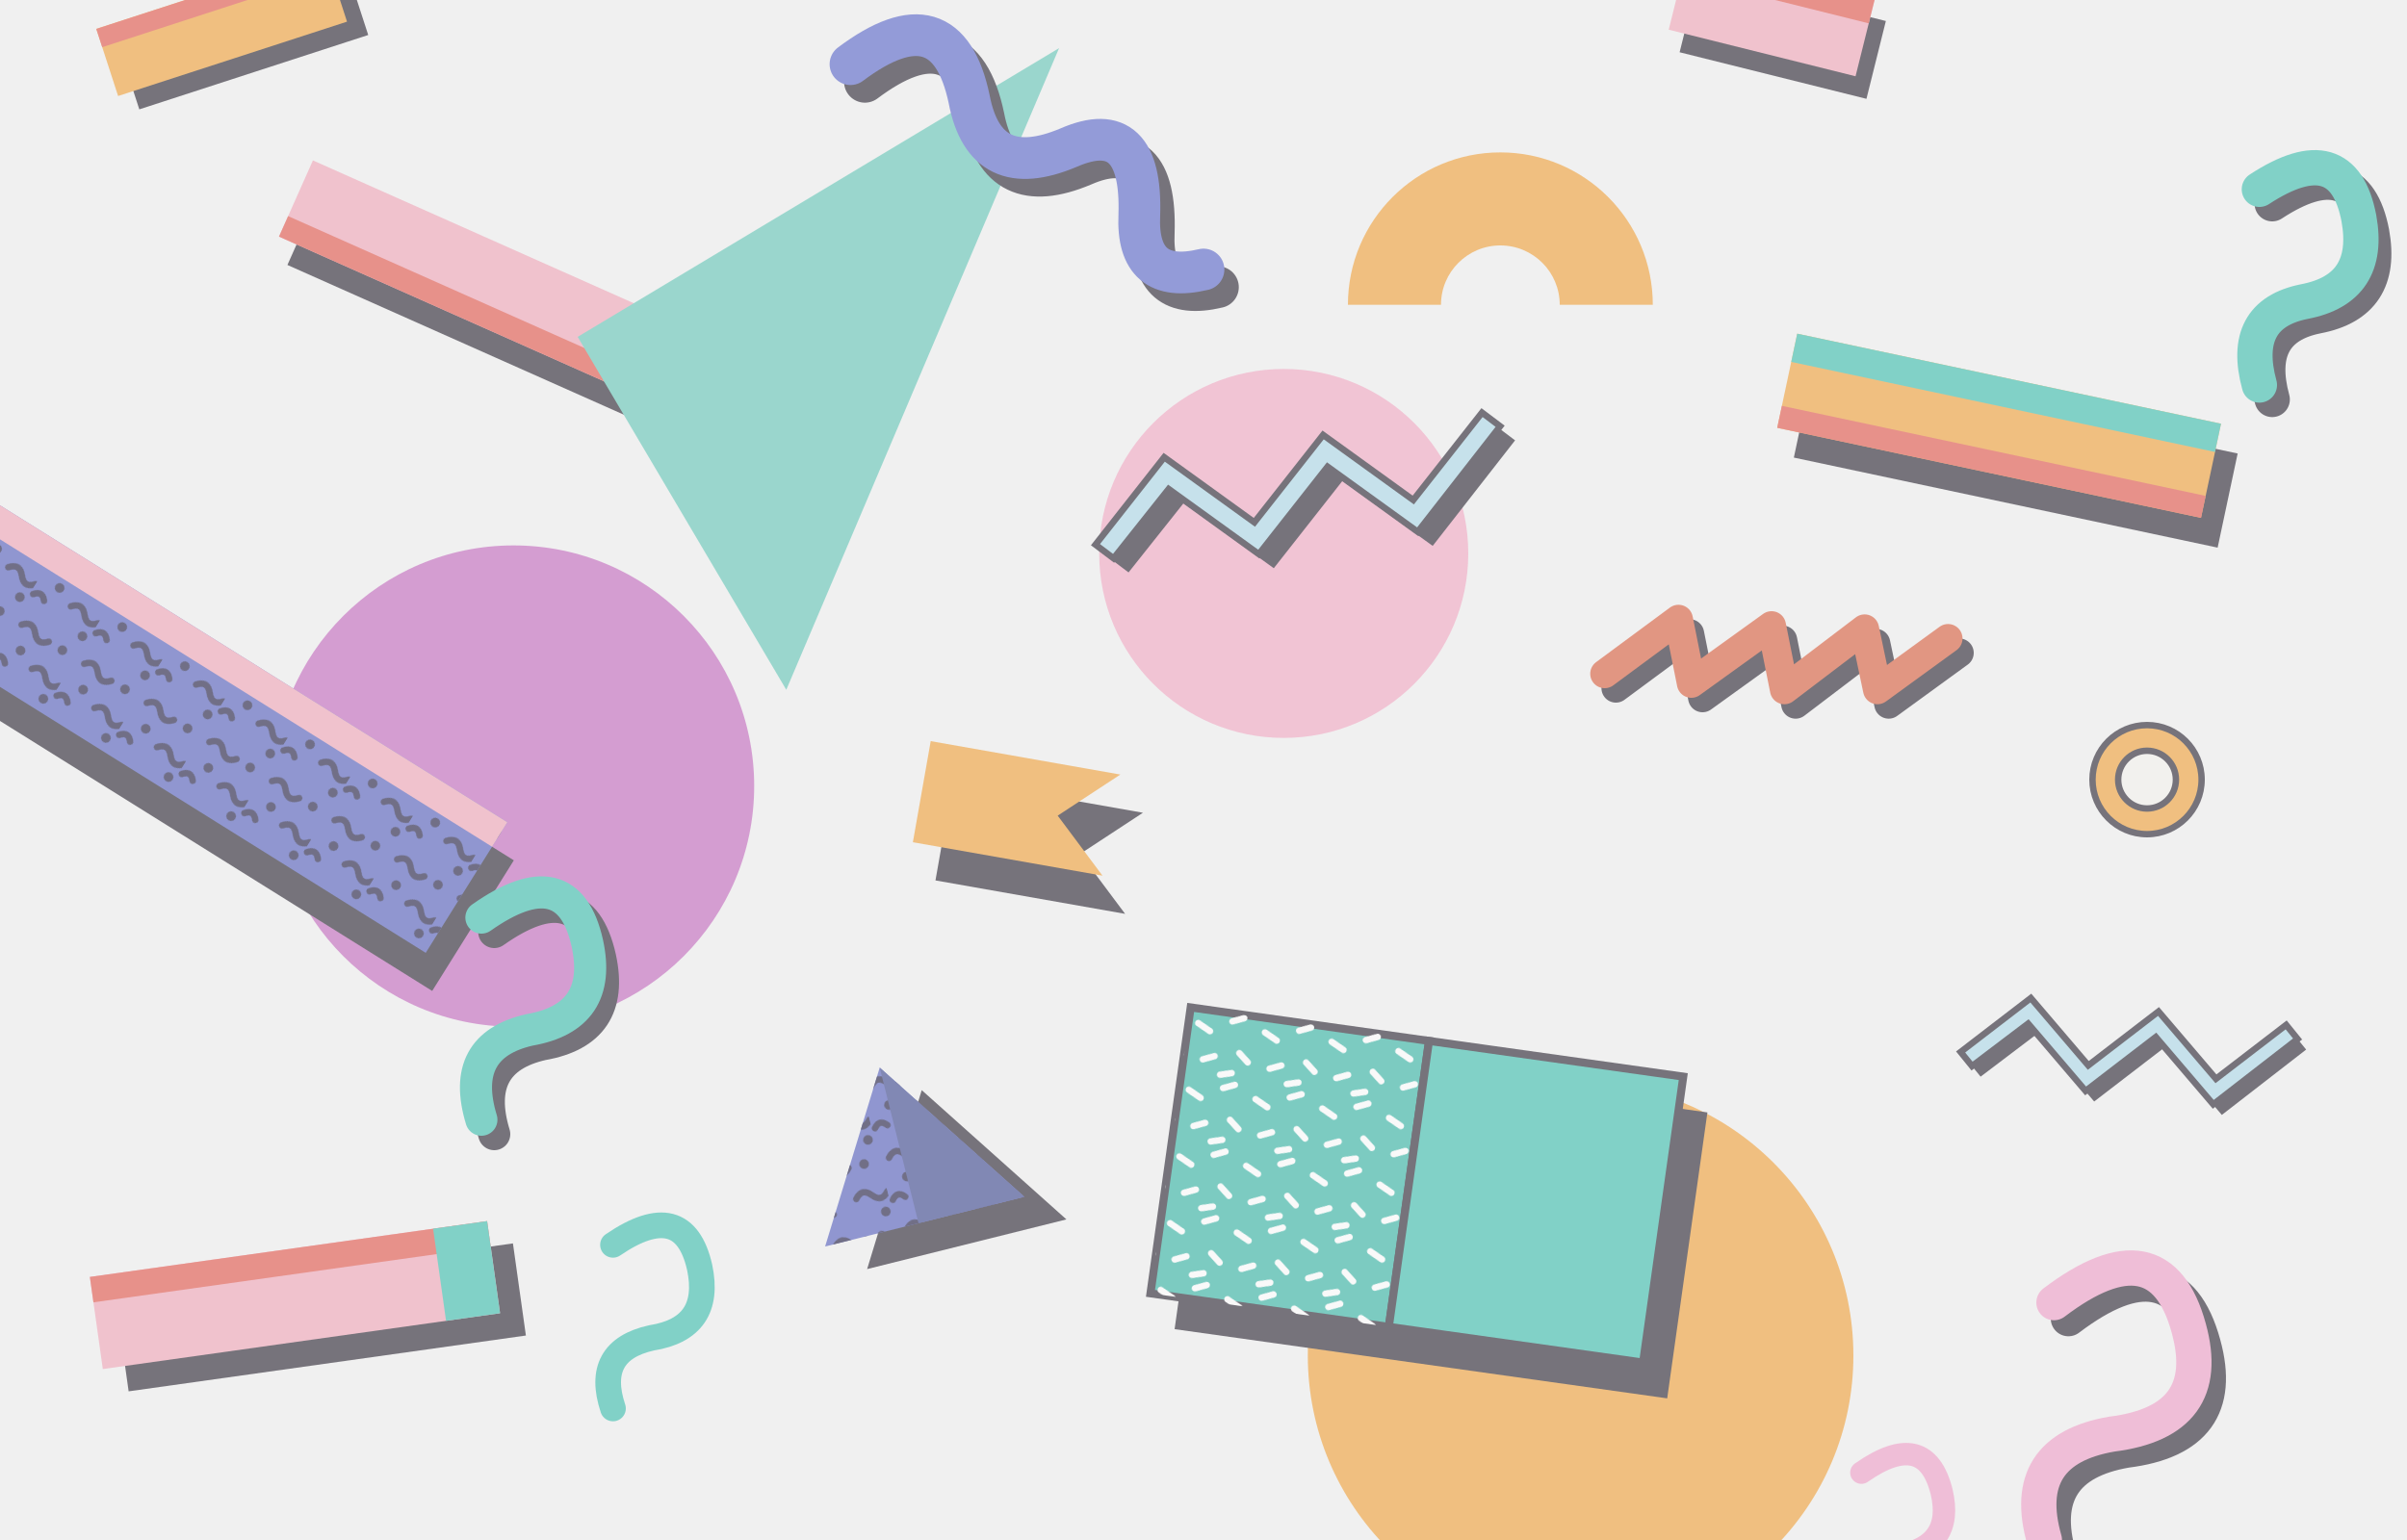
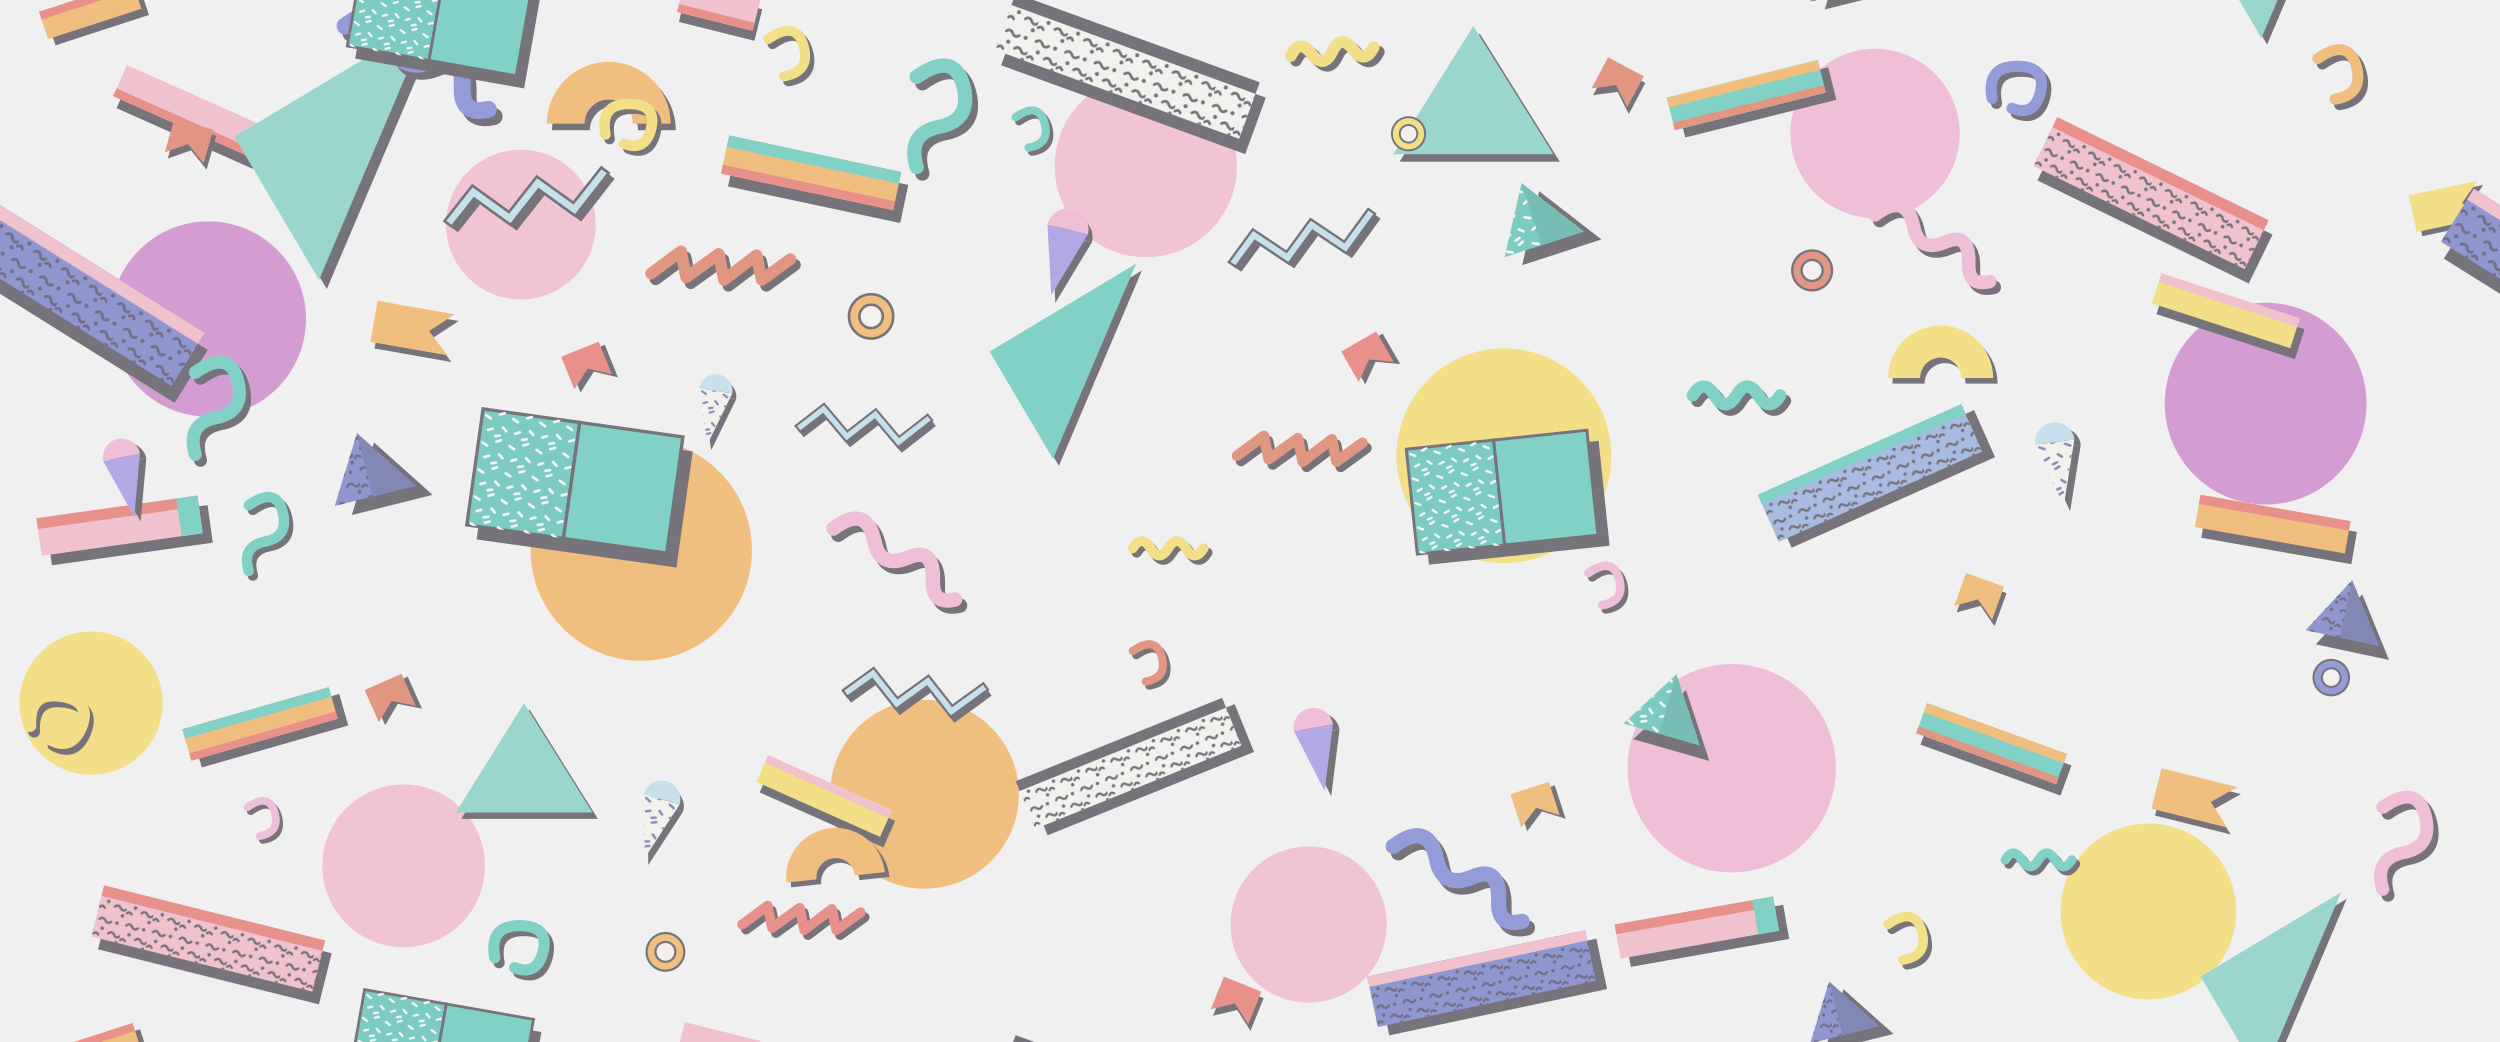
- <svg xmlns="http://www.w3.org/2000/svg" width="1500" height="960" viewBox="0 0 1500 960">
+ <svg xmlns="http://www.w3.org/2000/svg" width="3840" height="1600" viewBox="0 0 3840 1600">
  <defs>
    <pattern id="tz" width="46" height="46" patternUnits="userSpaceOnUse">
      <g fill="none" stroke="#232046" stroke-width="4" stroke-linecap="round">
        <path d="M6 10 q5 -6 10 0 t10 0" />
        <path d="M26 30 q5 -6 10 0 t10 0" />
        <path d="M2 36 q4 -5 8 0" />
      </g>
      <g fill="#232046">
+         <circle cx="36" cy="10" r="3" />
+         <circle cx="14" cy="24" r="3" />
+         <circle cx="42" cy="42" r="3" />
+       </g>
+     </pattern>
+     <pattern id="tzk" width="46" height="46" patternUnits="userSpaceOnUse">
+       <g fill="none" stroke="#2B2733" stroke-width="4" stroke-linecap="round">
+         <path d="M6 10 q5 -6 10 0 t10 0" />
+         <path d="M26 30 q5 -6 10 0 t10 0" />
+         <path d="M2 36 q4 -5 8 0" />
+       </g>
+       <g fill="#2B2733">
        <circle cx="36" cy="10" r="3" />
        <circle cx="14" cy="24" r="3" />
        <circle cx="42" cy="42" r="3" />
      </g>
    </pattern>
    <pattern id="spr" width="42" height="42" patternUnits="userSpaceOnUse">
      <g stroke="#FFFFFF" stroke-width="4" stroke-linecap="round">
        <line x1="6" y1="9" x2="14" y2="13" />
        <line x1="27" y1="5" x2="34" y2="2" />
        <line x1="34" y1="24" x2="40" y2="29" />
        <line x1="12" y1="31" x2="19" y2="28" />
        <line x1="24" y1="39" x2="31" y2="37" />
      </g>
    </pattern>
+     <pattern id="sprd" width="42" height="42" patternUnits="userSpaceOnUse">
+       <g stroke="#3E4890" stroke-width="4" stroke-linecap="round">
+         <line x1="6" y1="9" x2="14" y2="13" />
+         <line x1="27" y1="5" x2="34" y2="2" />
+         <line x1="34" y1="24" x2="40" y2="29" />
+         <line x1="12" y1="31" x2="19" y2="28" />
+         <line x1="24" y1="39" x2="31" y2="37" />
+       </g>
+     </pattern>
+     <g id="sqA">
+       <path d="M0 0 q60 -45 74 22 q10 52 62 30 q46 -20 44 42 q-2 44 40 34" fill="none" stroke="#2B2733" stroke-width="26" stroke-linecap="round" transform="translate(9,11)" />
+       <path d="M0 0 q60 -45 74 22 q10 52 62 30 q46 -20 44 42 q-2 44 40 34" fill="none" stroke="currentColor" stroke-width="26" stroke-linecap="round" />
+     </g>
+     <g id="sqB">
+       <path d="M0 0 q54 -38 66 16 q10 46 -36 54 q-44 10 -30 56" fill="none" stroke="#2B2733" stroke-width="20" stroke-linecap="round" transform="translate(8,9)" />
+       <path d="M0 0 q54 -38 66 16 q10 46 -36 54 q-44 10 -30 56" fill="none" stroke="currentColor" stroke-width="20" stroke-linecap="round" />
+     </g>
+     <g id="sqC">
+       <path d="M0 0 q40 -28 50 12 q8 34 -28 40" fill="none" stroke="#2B2733" stroke-width="14" stroke-linecap="round" transform="translate(6,7)" />
+       <path d="M0 0 q40 -28 50 12 q8 34 -28 40" fill="none" stroke="currentColor" stroke-width="14" stroke-linecap="round" />
+     </g>
+     <g id="sqD">
+       <path d="M0 26 q16 -26 32 0 q16 26 32 0 q16 -26 32 0 q16 26 32 0" fill="none" stroke="#2B2733" stroke-width="18" stroke-linecap="round" transform="translate(7,8)" />
+       <path d="M0 26 q16 -26 32 0 q16 26 32 0 q16 -26 32 0 q16 26 32 0" fill="none" stroke="currentColor" stroke-width="18" stroke-linecap="round" />
+     </g>
+     <g id="sqE">
+       <path d="M0 96 q-10 -52 40 -52 q48 0 38 42 q-10 40 -46 26" fill="none" stroke="#2B2733" stroke-width="18" stroke-linecap="round" transform="translate(7,8)" />
+       <path d="M0 96 q-10 -52 40 -52 q48 0 38 42 q-10 40 -46 26" fill="none" stroke="currentColor" stroke-width="18" stroke-linecap="round" />
+     </g>
+     <g id="scribble">
+       <path d="M0 0 l46 -34 8 40 50 -36 8 40 50 -38 8 38 44 -32" fill="none" stroke="#2B2733" stroke-width="18" stroke-linecap="round" stroke-linejoin="round" transform="translate(7,9)" />
+       <path d="M0 0 l46 -34 8 40 50 -36 8 40 50 -38 8 38 44 -32" fill="none" stroke="currentColor" stroke-width="18" stroke-linecap="round" stroke-linejoin="round" />
+     </g>
+     <g id="triD">
+       <polygon points="0,0 300,-180 130,220" fill="#2B2733" transform="translate(12,14)" />
+       <polygon points="0,0 300,-180 130,220" fill="currentColor" />
+     </g>
+     <g id="triU">
+       <polygon points="150,0 300,240 0,240" fill="#2B2733" transform="translate(12,14)" />
+       <polygon points="150,0 300,240 0,240" fill="currentColor" />
+     </g>
+     <g id="arc">
+       <path d="M0 95 A 95 95 0 0 1 190 95 L 132 95 A 37 37 0 0 0 58 95 Z" fill="#2B2733" transform="translate(8,10)" />
+       <path d="M0 95 A 95 95 0 0 1 190 95 L 132 95 A 37 37 0 0 0 58 95 Z" fill="currentColor" />
+     </g>
+     <g id="flag">
+       <polygon points="0,0 120,0 86,32 120,64 0,64" fill="#2B2733" transform="translate(8,9)" />
+       <polygon points="0,0 120,0 86,32 120,64 0,64" fill="currentColor" />
+     </g>
+     <g id="chev">
+       <polygon points="0,0 62,0 62,54 31,32 0,54" fill="#2B2733" transform="translate(7,8)" />
+       <polygon points="0,0 62,0 62,54 31,32 0,54" fill="currentColor" />
+     </g>
+     <g id="ringO">
+       <circle cx="26" cy="26" r="26" fill="#2B2733" transform="translate(6,7)" />
+       <circle cx="26" cy="26" r="26" fill="#F4F2ED" />
+       <circle cx="26" cy="26" r="26" fill="none" stroke="currentColor" stroke-width="14" />
+       <circle cx="26" cy="26" r="34" fill="none" stroke="#2B2733" stroke-width="4" />
+       <circle cx="26" cy="26" r="18" fill="none" stroke="#2B2733" stroke-width="4" />
+     </g>
+     <g id="zigStrip">
+       <polygon points="8,58 58,10 108,58 158,10 208,58 258,10 268,20 208,78 158,30 108,78 58,30 18,68" fill="#2B2733" />
+       <polygon points="0,48 50,0 100,48 150,0 200,48 250,0 260,10 200,68 150,20 100,68 50,20 10,58" fill="currentColor" stroke="#2B2733" stroke-width="4" />
+     </g>
+     <g id="barGold">
+       <rect x="14" y="16" width="260" height="56" fill="#2B2733" />
+       <rect width="260" height="56" fill="#F0A23C" />
+       <rect width="260" height="16" fill="#E2574C" />
+     </g>
+     <g id="barPink">
+       <rect x="14" y="16" width="260" height="56" fill="#2B2733" />
+       <rect width="260" height="56" fill="#F0A6B8" />
+       <rect y="42" width="260" height="14" fill="#E2574C" />
+     </g>
+     <g id="barBeam">
+       <rect x="14" y="16" width="260" height="56" fill="#2B2733" />
+       <rect width="260" height="56" fill="#F0A23C" />
+       <rect width="260" height="17" fill="#3EBFAF" />
+       <rect y="43" width="260" height="13" fill="#E2574C" />
+     </g>
+     <g id="barCap">
+       <rect x="14" y="16" width="260" height="56" fill="#2B2733" />
+       <rect width="260" height="56" fill="#F0A6B8" />
+       <rect width="260" height="16" fill="#E2574C" />
+       <rect x="226" width="34" height="56" fill="#3EBFAF" />
+     </g>
+     <g id="barTeal">
+       <rect x="14" y="16" width="260" height="56" fill="#2B2733" />
+       <rect width="260" height="56" fill="#3EBFAF" />
+       <rect width="260" height="17" fill="#F0A23C" />
+       <rect y="43" width="260" height="13" fill="#D9603F" />
+     </g>
+     <g id="barYellow">
+       <rect x="14" y="16" width="260" height="56" fill="#2B2733" />
+       <rect width="260" height="56" fill="#F5D547" />
+       <rect width="260" height="16" fill="#F0A6B8" />
+     </g>
+     <g id="slabTz">
+       <rect x="16" y="18" width="380" height="88" fill="#2B2733" />
+       <rect width="380" height="88" fill="#5560BD" />
+       <rect width="380" height="88" fill="url(#tz)" />
+       <rect width="380" height="18" fill="#F0A6B8" />
+     </g>
+     <g id="slabWhite">
+       <rect x="16" y="18" width="380" height="88" fill="#2B2733" />
+       <rect width="380" height="88" fill="#F4F2ED" />
+       <rect width="380" height="88" fill="url(#tzk)" />
+       <rect width="380" height="18" fill="#2B2733" />
+     </g>
+     <g id="slabPink">
+       <rect x="16" y="18" width="380" height="88" fill="#2B2733" />
+       <rect width="380" height="88" fill="#F0A6B8" />
+       <rect width="380" height="88" fill="url(#tzk)" />
+       <rect width="380" height="18" fill="#E2574C" />
+     </g>
+     <g id="slabBlue">
+       <rect x="16" y="18" width="380" height="88" fill="#2B2733" />
+       <rect width="380" height="88" fill="#7C9BD6" />
+       <rect width="380" height="88" fill="url(#tzk)" />
+       <rect width="380" height="18" fill="#3EBFAF" />
+     </g>
+     <g id="prismTz">
+       <polygon points="72,10 140,110 12,110" fill="#2B2733" transform="translate(10,10)" />
+       <polygon points="60,0 128,100 0,100" fill="#5560BD" />
+       <polygon points="60,0 128,100 0,100" fill="url(#tz)" />
+       <polygon points="60,0 128,100 60,100" fill="#3E4890" />
+     </g>
+     <g id="prismSpr">
+       <polygon points="72,10 140,110 12,110" fill="#2B2733" transform="translate(10,10)" />
+       <polygon points="60,0 128,100 0,100" fill="#35B5A5" />
+       <polygon points="60,0 128,100 0,100" fill="url(#spr)" />
+       <polygon points="60,0 128,100 60,100" fill="#2E9E90" />
+     </g>
+     <g id="cone">
+       <g transform="translate(9,10)">
+         <path d="M0 46 L64 46 L32 150 Z" fill="#2B2733" />
+         <path d="M0 46 A 32 32 0 0 1 64 46 Z" fill="#2B2733" />
+       </g>
+       <path d="M0 46 L64 46 L32 150 Z" fill="#8E7BE0" />
+       <path d="M0 46 A 32 32 0 0 1 64 46 Z" fill="#EFA0C8" />
+     </g>
+     <g id="conePale">
+       <g transform="translate(9,10)">
+         <path d="M0 46 L64 46 L32 150 Z" fill="#2B2733" />
+         <path d="M0 46 A 32 32 0 0 1 64 46 Z" fill="#2B2733" />
+       </g>
+       <path d="M0 46 L64 46 L32 150 Z" fill="#F4F2ED" />
+       <path d="M0 46 L64 46 L32 150 Z" fill="url(#sprd)" />
+       <path d="M0 46 A 32 32 0 0 1 64 46 Z" fill="#ACD9E8" />
+     </g>
+     <g id="book">
+       <rect x="18" y="20" width="310" height="180" fill="#2B2733" />
+       <rect width="150" height="180" fill="#35B5A5" stroke="#2B2733" stroke-width="5" />
+       <rect width="150" height="180" fill="url(#spr)" />
+       <rect x="150" width="160" height="180" fill="#3EBFAF" stroke="#2B2733" stroke-width="5" />
+     </g>
  </defs>
  <g opacity="0.62">
    <circle cx="320" cy="490" r="150" fill="#C36BBE" />
    <circle cx="800" cy="345" r="115" fill="#F2A9C4" />
    <circle cx="985" cy="845" r="170" fill="#F0A23C" />
-     <g transform="translate(60,18) rotate(-18)">
-       <rect x="10" y="12" width="150" height="44" fill="#2B2733" />
-       <rect x="0" y="0" width="150" height="44" fill="#F0A23C" />
-       <rect x="0" y="0" width="150" height="12" fill="#E2574C" />
-     </g>
-     <g transform="translate(195,100) rotate(24)">
-       <rect x="12" y="14" width="230" height="52" fill="#2B2733" />
-       <rect x="0" y="0" width="230" height="52" fill="#F0A6B8" />
-       <rect x="0" y="38" width="230" height="14" fill="#E2574C" />
-     </g>
-     <polygon points="360,210 660,30 490,430" fill="#66C7B8" />
-     <path d="M530 40 q60 -45 74 22 q10 52 62 30 q46 -20 44 42 q-2 44 40 34" fill="none" stroke="#2B2733" stroke-width="26" stroke-linecap="round" transform="translate(9,11)" />
-     <path d="M530 40 q60 -45 74 22 q10 52 62 30 q46 -20 44 42 q-2 44 40 34" fill="none" stroke="#5B67C9" stroke-width="26" stroke-linecap="round" />
-     <path d="M840 190 A 95 95 0 0 1 1030 190 L 972 190 A 37 37 0 0 0 898 190 Z" fill="#F0A23C" />
-     <g transform="translate(1052,-30) rotate(14)">
-       <rect x="10" y="12" width="120" height="50" fill="#2B2733" />
-       <rect x="0" y="0" width="120" height="50" fill="#F0A6B8" />
-       <rect x="0" y="0" width="120" height="16" fill="#E2574C" />
-     </g>
-     <path d="M1408 118 q52 -34 62 18 q8 44 -34 52 q-40 8 -28 52" fill="none" stroke="#2B2733" stroke-width="22" stroke-linecap="round" transform="translate(8,9)" />
-     <path d="M1408 118 q52 -34 62 18 q8 44 -34 52 q-40 8 -28 52" fill="none" stroke="#3EBFAF" stroke-width="22" stroke-linecap="round" />
-     <g transform="translate(1120,208) rotate(12)">
-       <rect x="14" y="16" width="270" height="60" fill="#2B2733" />
-       <rect x="0" y="0" width="270" height="60" fill="#F0A23C" />
-       <rect x="0" y="0" width="270" height="18" fill="#3EBFAF" />
-       <rect x="0" y="46" width="270" height="14" fill="#E2574C" />
-     </g>
-     <g transform="translate(-40,290) rotate(32)">
-       <rect x="16" y="18" width="420" height="96" fill="#2B2733" />
-       <rect x="0" y="0" width="420" height="96" fill="#5560BD" />
-       <rect x="0" y="0" width="420" height="96" fill="url(#tz)" />
-       <rect x="0" y="0" width="420" height="18" fill="#F0A6B8" />
-     </g>
-     <g transform="translate(676,292) rotate(-8)">
-       <polygon points="8,58 58,10 108,58 158,10 208,58 258,10 268,20 208,78 158,30 108,78 58,30 18,68" fill="#2B2733" />
-       <polygon points="0,48 50,0 100,48 150,0 200,48 250,0 260,10 200,68 150,20 100,68 50,20 10,58" fill="#ACD9E8" stroke="#2B2733" stroke-width="4" />
-     </g>
-     <path d="M1000 420 l46 -34 8 40 50 -36 8 40 50 -38 8 38 44 -32" fill="none" stroke="#2B2733" stroke-width="18" stroke-linecap="round" stroke-linejoin="round" transform="translate(7,9)" />
-     <path d="M1000 420 l46 -34 8 40 50 -36 8 40 50 -38 8 38 44 -32" fill="none" stroke="#D9603F" stroke-width="18" stroke-linecap="round" stroke-linejoin="round" />
-     <circle cx="1338" cy="486" r="26" fill="#F4F2ED" />
-     <circle cx="1338" cy="486" r="26" fill="none" stroke="#F0A23C" stroke-width="14" />
-     <circle cx="1338" cy="486" r="34" fill="none" stroke="#2B2733" stroke-width="4" />
-     <circle cx="1338" cy="486" r="18" fill="none" stroke="#2B2733" stroke-width="4" />
-     <g transform="translate(580,462) rotate(10)">
-       <polygon points="10,12 130,12 96,44 130,76 10,76" fill="#2B2733" transform="translate(8,9)" />
-       <polygon points="0,0 120,0 86,32 120,64 0,64" fill="#F0A23C" />
-     </g>
-     <path d="M300 572 q54 -38 66 16 q10 46 -36 54 q-44 10 -30 56" fill="none" stroke="#2B2733" stroke-width="20" stroke-linecap="round" transform="translate(8,9)" />
-     <path d="M300 572 q54 -38 66 16 q10 46 -36 54 q-44 10 -30 56" fill="none" stroke="#3EBFAF" stroke-width="20" stroke-linecap="round" />
-     <g transform="translate(490,680) rotate(-14)">
-       <polygon points="72,10 140,110 12,110" fill="#2B2733" transform="translate(10,10)" />
-       <polygon points="60,0 128,100 0,100" fill="#5560BD" />
-       <polygon points="60,0 128,100 0,100" fill="url(#tz)" />
-       <polygon points="60,0 128,100 60,100" fill="#3E4890" />
-     </g>
-     <g transform="translate(742,628) rotate(8)">
-       <rect x="18" y="20" width="310" height="180" fill="#2B2733" />
-       <rect x="0" y="0" width="150" height="180" fill="#35B5A5" stroke="#2B2733" stroke-width="5" />
-       <rect x="0" y="0" width="150" height="180" fill="url(#spr)" />
-       <rect x="150" y="0" width="160" height="180" fill="#3EBFAF" stroke="#2B2733" stroke-width="5" />
-     </g>
-     <g transform="translate(56,796) rotate(-8)">
-       <rect x="14" y="16" width="250" height="58" fill="#2B2733" />
-       <rect x="0" y="0" width="250" height="58" fill="#F0A6B8" />
-       <rect x="0" y="0" width="250" height="16" fill="#E2574C" />
-       <rect x="216" y="0" width="34" height="58" fill="#3EBFAF" />
-     </g>
-     <path d="M382 776 q44 -30 54 14 q8 38 -30 44 q-36 8 -24 44" fill="none" stroke="#3EBFAF" stroke-width="16" stroke-linecap="round" />
-     <g transform="translate(1226,616) rotate(6)">
-       <polygon points="6,46 46,8 86,46 126,8 166,46 206,8 214,16 166,62 126,24 86,62 46,24 14,54" fill="#2B2733" />
-       <polygon points="0,40 40,2 80,40 120,2 160,40 200,2 208,10 160,56 120,18 80,56 40,18 8,48" fill="#ACD9E8" stroke="#2B2733" stroke-width="4" />
-     </g>
-     <path d="M1280 812 q66 -50 84 16 q16 58 -48 66 q-58 10 -42 66" fill="none" stroke="#2B2733" stroke-width="22" stroke-linecap="round" transform="translate(9,10)" />
-     <path d="M1280 812 q66 -50 84 16 q16 58 -48 66 q-58 10 -42 66" fill="none" stroke="#EFA0C8" stroke-width="22" stroke-linecap="round" />
-     <path d="M1160 918 q40 -28 50 12 q8 34 -28 40" fill="none" stroke="#EFA0C8" stroke-width="14" stroke-linecap="round" />
+     <circle cx="1760" cy="255" r="140" fill="#F2A9C4" />
+     <circle cx="2310" cy="700" r="165" fill="#F5D547" />
+     <circle cx="2880" cy="205" r="130" fill="#EFA0C8" />
+     <circle cx="3480" cy="620" r="155" fill="#C36BBE" />
+     <circle cx="140" cy="1080" r="110" fill="#F5D547" />
+     <circle cx="620" cy="1330" r="125" fill="#F2A9C4" />
+     <circle cx="1420" cy="1220" r="145" fill="#F0A23C" />
+     <circle cx="2010" cy="1420" r="120" fill="#F2A9C4" />
+     <circle cx="2660" cy="1180" r="160" fill="#EFA0C8" />
+     <circle cx="3300" cy="1400" r="135" fill="#F5D547" />
+     <use href="#barGold" transform="translate(60,18) rotate(-18) scale(0.58,0.79)" />
+     <use href="#barPink" transform="translate(195,100) rotate(24) scale(0.88,0.93)" />
+     <use href="#triD" transform="translate(360,210)" color="#66C7B8" />
+     <use href="#sqA" transform="translate(530,40)" color="#5B67C9" />
+     <use href="#arc" transform="translate(840,95)" color="#F0A23C" />
+     <use href="#barPink" transform="translate(1052,-30) rotate(14) scale(0.46,0.89)" />
+     <use href="#sqB" transform="translate(1408,118) scale(1.1)" color="#3EBFAF" />
+     <use href="#barBeam" transform="translate(1120,208) rotate(12) scale(1.04,1.07)" />
+     <use href="#slabTz" transform="translate(-40,290) rotate(32) scale(1.1,1.09)" />
+     <use href="#zigStrip" transform="translate(676,292) rotate(-8)" color="#ACD9E8" />
+     <use href="#scribble" transform="translate(1000,420)" color="#D9603F" />
+     <use href="#ringO" transform="translate(1312,460)" color="#F0A23C" />
+     <use href="#flag" transform="translate(580,462) rotate(10)" color="#F0A23C" />
+     <use href="#sqB" transform="translate(300,572)" color="#3EBFAF" />
+     <use href="#prismTz" transform="translate(490,680) rotate(-14)" />
+     <use href="#book" transform="translate(742,628) rotate(8)" />
+     <use href="#barCap" transform="translate(56,796) rotate(-8) scale(0.96,1.04)" />
+     <use href="#sqB" transform="translate(382,776) scale(0.8)" color="#3EBFAF" />
+     <use href="#zigStrip" transform="translate(1226,616) rotate(6) scale(0.8)" color="#ACD9E8" />
+     <use href="#sqA" transform="translate(1280,812) scale(0.85)" color="#EFA0C8" />
+     <use href="#chev" transform="translate(268,182) rotate(16)" color="#D9603F" />
+     <use href="#sqE" transform="translate(930,120) scale(0.9)" color="#F5D547" />
+     <use href="#sqC" transform="translate(1180,60) scale(1.1)" color="#F5D547" />
+     <use href="#cone" transform="translate(150,668) rotate(-12) scale(0.9)" />
+     <use href="#conePale" transform="translate(1080,560) rotate(9) scale(0.8)" />
+     <use href="#chev" transform="translate(862,548) rotate(-22)" color="#E2574C" />
+     <use href="#slabWhite" transform="translate(1560,-10) rotate(20) scale(1.05)" />
+     <use href="#sqC" transform="translate(1560,180) scale(0.9)" color="#3EBFAF" />
+     <use href="#sqD" transform="translate(1980,60) rotate(-6)" color="#F5D547" />
+     <use href="#triU" transform="translate(2140,40) scale(0.82)" color="#66C7B8" />
+     <use href="#ringO" transform="translate(2144,186) scale(0.75)" color="#F5D547" />
+     <use href="#chev" transform="translate(2470,88) rotate(28)" color="#D9603F" />
+     <use href="#barTeal" transform="translate(2560,150) rotate(-14) scale(0.92)" />
+     <use href="#sqE" transform="translate(3060,60) scale(0.95)" color="#5B67C9" />
+     <use href="#slabPink" transform="translate(3160,180) rotate(26) scale(0.95)" />
+     <use href="#sqC" transform="translate(3560,90) scale(1.2)" color="#F0A23C" />
+     <use href="#cone" transform="translate(1620,300) rotate(14)" />
+     <use href="#zigStrip" transform="translate(1880,360) rotate(-10) scale(0.9)" color="#ACD9E8" />
+     <use href="#prismSpr" transform="translate(2280,300) rotate(-18)" />
+     <use href="#ringO" transform="translate(2760,392) scale(0.9)" color="#D9603F" />
+     <use href="#sqA" transform="translate(2880,330) scale(0.8)" color="#EFA0C8" />
+     <use href="#barYellow" transform="translate(3320,420) rotate(18) scale(0.86)" />
+     <use href="#flag" transform="translate(3700,300) rotate(-12) scale(0.9)" color="#F5D547" />
+     <use href="#triD" transform="translate(1520,540) scale(0.75)" color="#3EBFAF" />
+     <use href="#chev" transform="translate(2060,540) rotate(-30)" color="#E2574C" />
+     <use href="#sqD" transform="translate(2600,580) scale(1.05)" color="#3EBFAF" />
+     <use href="#arc" transform="translate(2900,500) scale(0.85)" color="#F5D547" />
+     <use href="#conePale" transform="translate(3120,640) rotate(-8) scale(0.95)" />
+     <use href="#scribble" transform="translate(1900,700) scale(0.9)" color="#D9603F" />
+     <use href="#book" transform="translate(2160,690) rotate(-6) scale(0.9)" />
+     <use href="#slabBlue" transform="translate(2700,760) rotate(-24) scale(0.9)" />
+     <use href="#barGold" transform="translate(3380,760) rotate(10) scale(0.9)" />
+     <use href="#sqD" transform="translate(1740,820) scale(0.85)" color="#F5D547" />
+     <use href="#sqC" transform="translate(2440,880) scale(0.95)" color="#EFA0C8" />
+     <use href="#chev" transform="translate(3020,880) rotate(20)" color="#F0A23C" />
+     <use href="#prismTz" transform="translate(3560,880) rotate(12) scale(0.9)" />
+     <use href="#sqE" transform="translate(60,1020) rotate(8)" color="#F5D547" />
+     <use href="#barBeam" transform="translate(280,1120) rotate(-16) scale(0.9)" />
+     <use href="#chev" transform="translate(560,1060) rotate(-24)" color="#D9603F" />
+     <use href="#triU" transform="translate(700,1080) scale(0.7)" color="#66C7B8" />
+     <use href="#sqC" transform="translate(1740,1000) scale(0.9)" color="#D9603F" />
+     <use href="#zigStrip" transform="translate(1300,1020) rotate(8) scale(0.85)" color="#ACD9E8" />
+     <use href="#prismSpr" transform="translate(2520,1020) rotate(16) scale(0.95)" />
+     <use href="#barTeal" transform="translate(2960,1080) rotate(20) scale(0.88)" />
+     <use href="#ringO" transform="translate(3560,1020) scale(0.8)" color="#5B67C9" />
+     <use href="#cone" transform="translate(1980,1080) rotate(-10) scale(0.95)" />
+     <use href="#barYellow" transform="translate(1180,1160) rotate(24) scale(0.8)" />
+     <use href="#conePale" transform="translate(1000,1180) rotate(16) scale(0.9)" />
+     <use href="#slabWhite" transform="translate(1560,1200) rotate(-22) scale(0.9)" />
+     <use href="#chev" transform="translate(2320,1220) rotate(-18)" color="#F0A23C" />
+     <use href="#flag" transform="translate(3320,1180) rotate(14)" color="#F0A23C" />
+     <use href="#sqC" transform="translate(380,1240) scale(0.85)" color="#EFA0C8" />
+     <use href="#sqB" transform="translate(3660,1240) scale(1.0)" color="#EFA0C8" />
+     <use href="#sqD" transform="translate(3080,1300) scale(0.8)" color="#3EBFAF" />
+     <use href="#sqA" transform="translate(2140,1300) scale(0.9)" color="#5B67C9" />
+     <use href="#arc" transform="translate(1200,1280) rotate(-6) scale(0.8)" color="#F0A23C" />
+     <use href="#slabPink" transform="translate(160,1360) rotate(14) scale(0.92)" />
+     <use href="#sqE" transform="translate(760,1380) scale(0.95)" color="#3EBFAF" />
+     <use href="#scribble" transform="translate(1140,1420) scale(0.85)" color="#E2574C" />
+     <use href="#ringO" transform="translate(1000,1440) scale(0.85)" color="#F0A23C" />
+     <use href="#barCap" transform="translate(2480,1420) rotate(-10) scale(0.95)" />
+     <use href="#sqC" transform="translate(2900,1420) scale(1.05)" color="#F5D547" />
+     <use href="#chev" transform="translate(1880,1500) rotate(22)" color="#E2574C" />
+     <use href="#slabTz" transform="translate(2100,1500) rotate(-12) scale(0.9)" />
+     <use href="#prismTz" transform="translate(2760,1520) rotate(-14) scale(0.85)" />
+     <use href="#book" transform="translate(560,1520) rotate(10) scale(0.85)" />
+     <use href="#triD" transform="translate(3380,1500) scale(0.72)" color="#66C7B8" />
+     <use href="#slabTz" transform="translate(3800,290) rotate(32) scale(1.1,1.09)" />
+     <use href="#sqC" transform="translate(-280,90) scale(1.2)" color="#F0A23C" />
+     <use href="#flag" transform="translate(-140,300) rotate(-12) scale(0.9)" color="#F5D547" />
+     <use href="#prismTz" transform="translate(-280,880) rotate(12) scale(0.9)" />
+     <use href="#sqB" transform="translate(-180,1240) scale(1.0)" color="#EFA0C8" />
+     <use href="#triD" transform="translate(-460,1500) scale(0.72)" color="#66C7B8" />
+     <use href="#barGold" transform="translate(60,1618) rotate(-18) scale(0.58,0.79)" />
+     <use href="#barPink" transform="translate(1052,1570) rotate(14) scale(0.46,0.89)" />
+     <use href="#slabWhite" transform="translate(1560,1590) rotate(20) scale(1.05)" />
+     <use href="#book" transform="translate(560,-80) rotate(10) scale(0.85)" />
+     <use href="#chev" transform="translate(1880,-100) rotate(22)" color="#E2574C" />
+     <use href="#slabTz" transform="translate(2100,-100) rotate(-12) scale(0.9)" />
+     <use href="#barCap" transform="translate(2480,-180) rotate(-10) scale(0.95)" />
+     <use href="#prismTz" transform="translate(2760,-80) rotate(-14) scale(0.85)" />
+     <use href="#triD" transform="translate(3380,-100) scale(0.72)" color="#66C7B8" />
+     <circle cx="3980" cy="1080" r="110" fill="#F5D547" />
+     <circle cx="-360" cy="620" r="155" fill="#C36BBE" />
+     <circle cx="3300" cy="-200" r="135" fill="#F5D547" />
+     <circle cx="2010" cy="-180" r="120" fill="#F2A9C4" />
+     <circle cx="1760" cy="1855" r="140" fill="#F2A9C4" />
+     <circle cx="2880" cy="1805" r="130" fill="#EFA0C8" />
  </g>
</svg>
